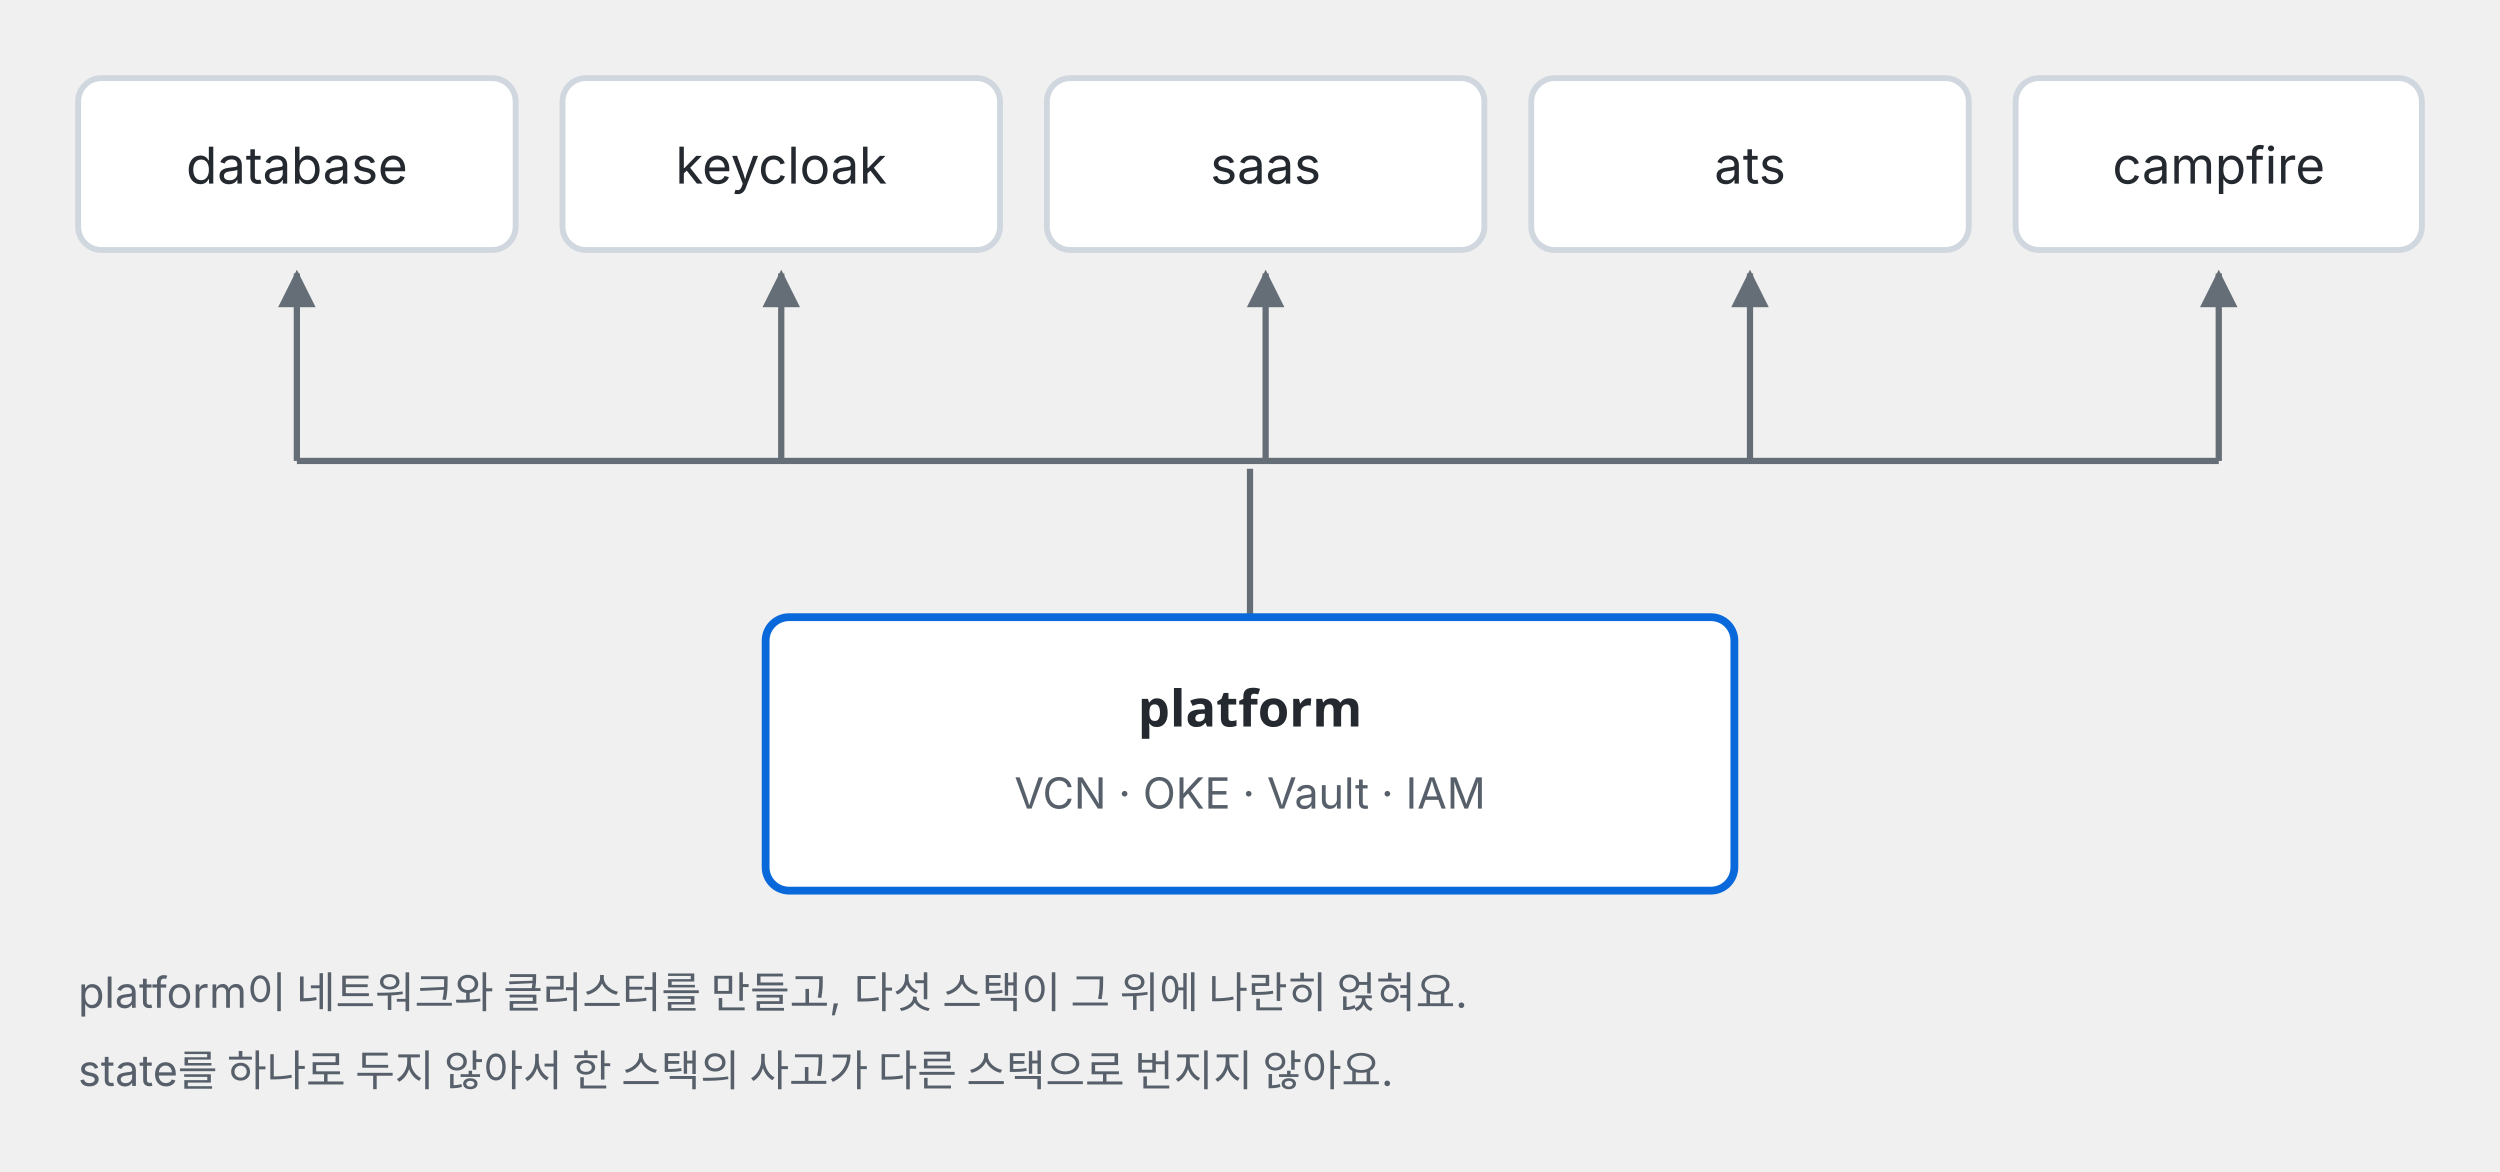
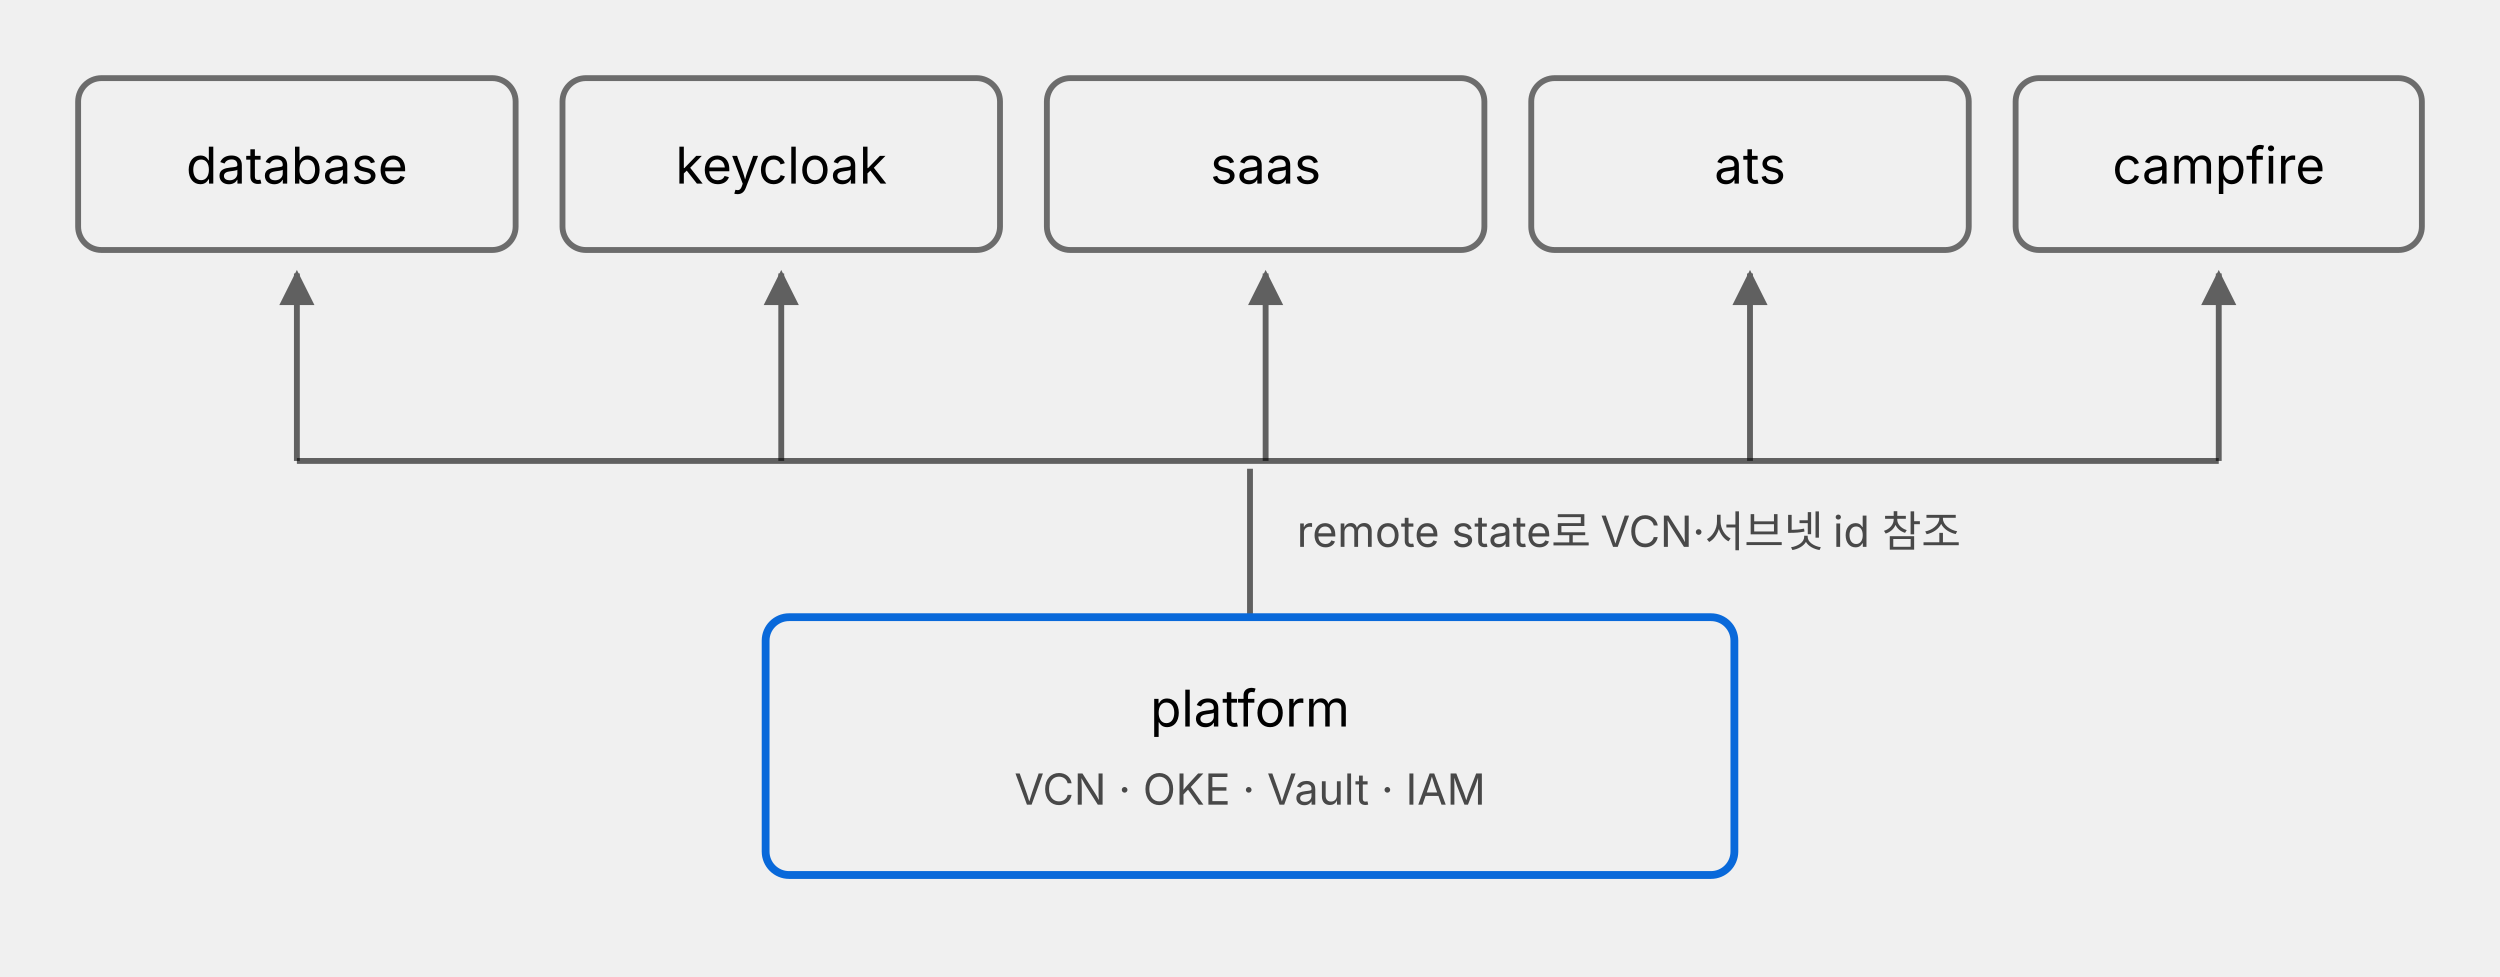
- <svg xmlns="http://www.w3.org/2000/svg" viewBox="0 0 640 300" role="img" aria-label="Terraform 스택 구조: platform 스택이 VCN·OKE·Vault·IAM을 만들고 database, keycloak, saas, ats, campfire 다섯 스택이 그 위에 나란히 얹히는 구조">
+ <svg xmlns="http://www.w3.org/2000/svg" viewBox="0 0 640 250" role="img" aria-label="Terraform 스택 구조: platform 스택이 VCN·OKE·Vault·IAM을 만들고 database, keycloak, saas, ats, campfire 다섯 스택이 그 위에 나란히 얹힌다">
  <style>
-     .lbl { font: 13px system-ui, -apple-system, sans-serif; fill: #24292f; }
-     .lbl-sm { font: 11px system-ui, -apple-system, sans-serif; fill: #57606a; }
-     .title { font: 600 13px system-ui, sans-serif; fill: #24292f; }
-     .box { fill: #ffffff; stroke: #d0d7de; stroke-width: 1.5; rx: 6; }
-     .box-base { fill: #ffffff; stroke: #0969da; stroke-width: 2; rx: 6; }
-     .flow { stroke: #656d76; stroke-width: 1.6; fill: none; marker-end: url(#s-ah); }
-     @media (prefers-color-scheme: dark) {
-       .lbl, .title { fill: #e6edf3; } .lbl-sm { fill: #8b949e; }
-       .box { fill: #0d1117; stroke: #30363d; }
-       .box-base { fill: #0d1117; stroke: #58a6ff; }
-       .flow { stroke: #8b949e; }
-     }
-     :root[data-theme="dark"] .lbl, :root[data-theme="dark"] .title { fill: #e6edf3; }
-     :root[data-theme="dark"] .lbl-sm { fill: #8b949e; }
-     :root[data-theme="dark"] .box { fill: #0d1117; stroke: #30363d; }
-     :root[data-theme="dark"] .box-base { fill: #0d1117; stroke: #58a6ff; }
-     :root[data-theme="dark"] .flow { stroke: #8b949e; }
-     :root[data-theme="light"] .lbl, :root[data-theme="light"] .title { fill: #24292f; }
-     :root[data-theme="light"] .box { fill: #ffffff; stroke: #d0d7de; }
+     text { font-family: system-ui, -apple-system, sans-serif; fill: currentColor; }
+     .name { font-size: 13px; }
+     .sub { font-size: 11px; opacity: .7; }
+     .edge-lbl { font-size: 11px; opacity: .7; }
+     .box { fill: none; stroke: currentColor; stroke-width: 1.5; rx: 6; opacity: .55; }
+     .box-base { fill: none; stroke: #0969da; stroke-width: 2; rx: 6; }
+     .flow { stroke: currentColor; stroke-width: 1.5; fill: none; opacity: .6; }
  </style>
  <defs>
    <marker id="s-ah" viewBox="0 0 10 10" refX="9" refY="5" markerWidth="6" markerHeight="6" orient="auto">
-       <path d="M0,0 L10,5 L0,10 z" fill="#656d76" />
+       <path d="M0,0 L10,5 L0,10 z" fill="currentColor" />
    </marker>
  </defs>
  <rect x="20" y="20" width="112" height="44" class="box" />
-   <text x="76" y="47" text-anchor="middle" class="lbl">database</text>
+   <text x="76" y="47" text-anchor="middle" class="name">database</text>
  <rect x="144" y="20" width="112" height="44" class="box" />
-   <text x="200" y="47" text-anchor="middle" class="lbl">keycloak</text>
+   <text x="200" y="47" text-anchor="middle" class="name">keycloak</text>
  <rect x="268" y="20" width="112" height="44" class="box" />
-   <text x="324" y="47" text-anchor="middle" class="lbl">saas</text>
+   <text x="324" y="47" text-anchor="middle" class="name">saas</text>
  <rect x="392" y="20" width="112" height="44" class="box" />
-   <text x="448" y="47" text-anchor="middle" class="lbl">ats</text>
+   <text x="448" y="47" text-anchor="middle" class="name">ats</text>
  <rect x="516" y="20" width="104" height="44" class="box" />
-   <text x="568" y="47" text-anchor="middle" class="lbl">campfire</text>
-   <path d="M76,118 L76,70" class="flow" />
-   <path d="M200,118 L200,70" class="flow" />
-   <path d="M324,118 L324,70" class="flow" />
-   <path d="M448,118 L448,70" class="flow" />
-   <path d="M568,118 L568,70" class="flow" />
-   <path d="M76,118 L568,118" stroke="#656d76" stroke-width="1.6" fill="none" />
-   <path d="M320,158 L320,120" stroke="#656d76" stroke-width="1.6" fill="none" />
-   <rect x="196" y="158" width="248" height="70" class="box-base" />
-   <text x="320" y="186" text-anchor="middle" class="title">platform</text>
-   <text x="320" y="207" text-anchor="middle" class="lbl-sm">VCN · OKE · Vault · IAM</text>
-   <text x="20" y="258" class="lbl-sm">platform이 네트워크와 클러스터를 만들고, 다섯 스택이 그 위에 나란히 얹혀요.</text>
-   <text x="20" y="278" class="lbl-sm">state를 하나로 두지 않아서 한 스택의 사고가 다른 스택으로 번지지 않아요.</text>
+   <text x="568" y="47" text-anchor="middle" class="name">campfire</text>
+   <path d="M76,118 L76,70" class="flow" marker-end="url(#s-ah)" />
+   <path d="M200,118 L200,70" class="flow" marker-end="url(#s-ah)" />
+   <path d="M324,118 L324,70" class="flow" marker-end="url(#s-ah)" />
+   <path d="M448,118 L448,70" class="flow" marker-end="url(#s-ah)" />
+   <path d="M568,118 L568,70" class="flow" marker-end="url(#s-ah)" />
+   <path d="M76,118 L568,118" class="flow" />
+   <path d="M320,158 L320,120" class="flow" />
+   <text x="332" y="140" class="edge-lbl">remote state로 VCN·서브넷 id 참조</text>
+   <rect x="196" y="158" width="248" height="66" class="box-base" />
+   <text x="320" y="186" text-anchor="middle" class="name">platform</text>
+   <text x="320" y="206" text-anchor="middle" class="sub">VCN · OKE · Vault · IAM</text>
</svg>
